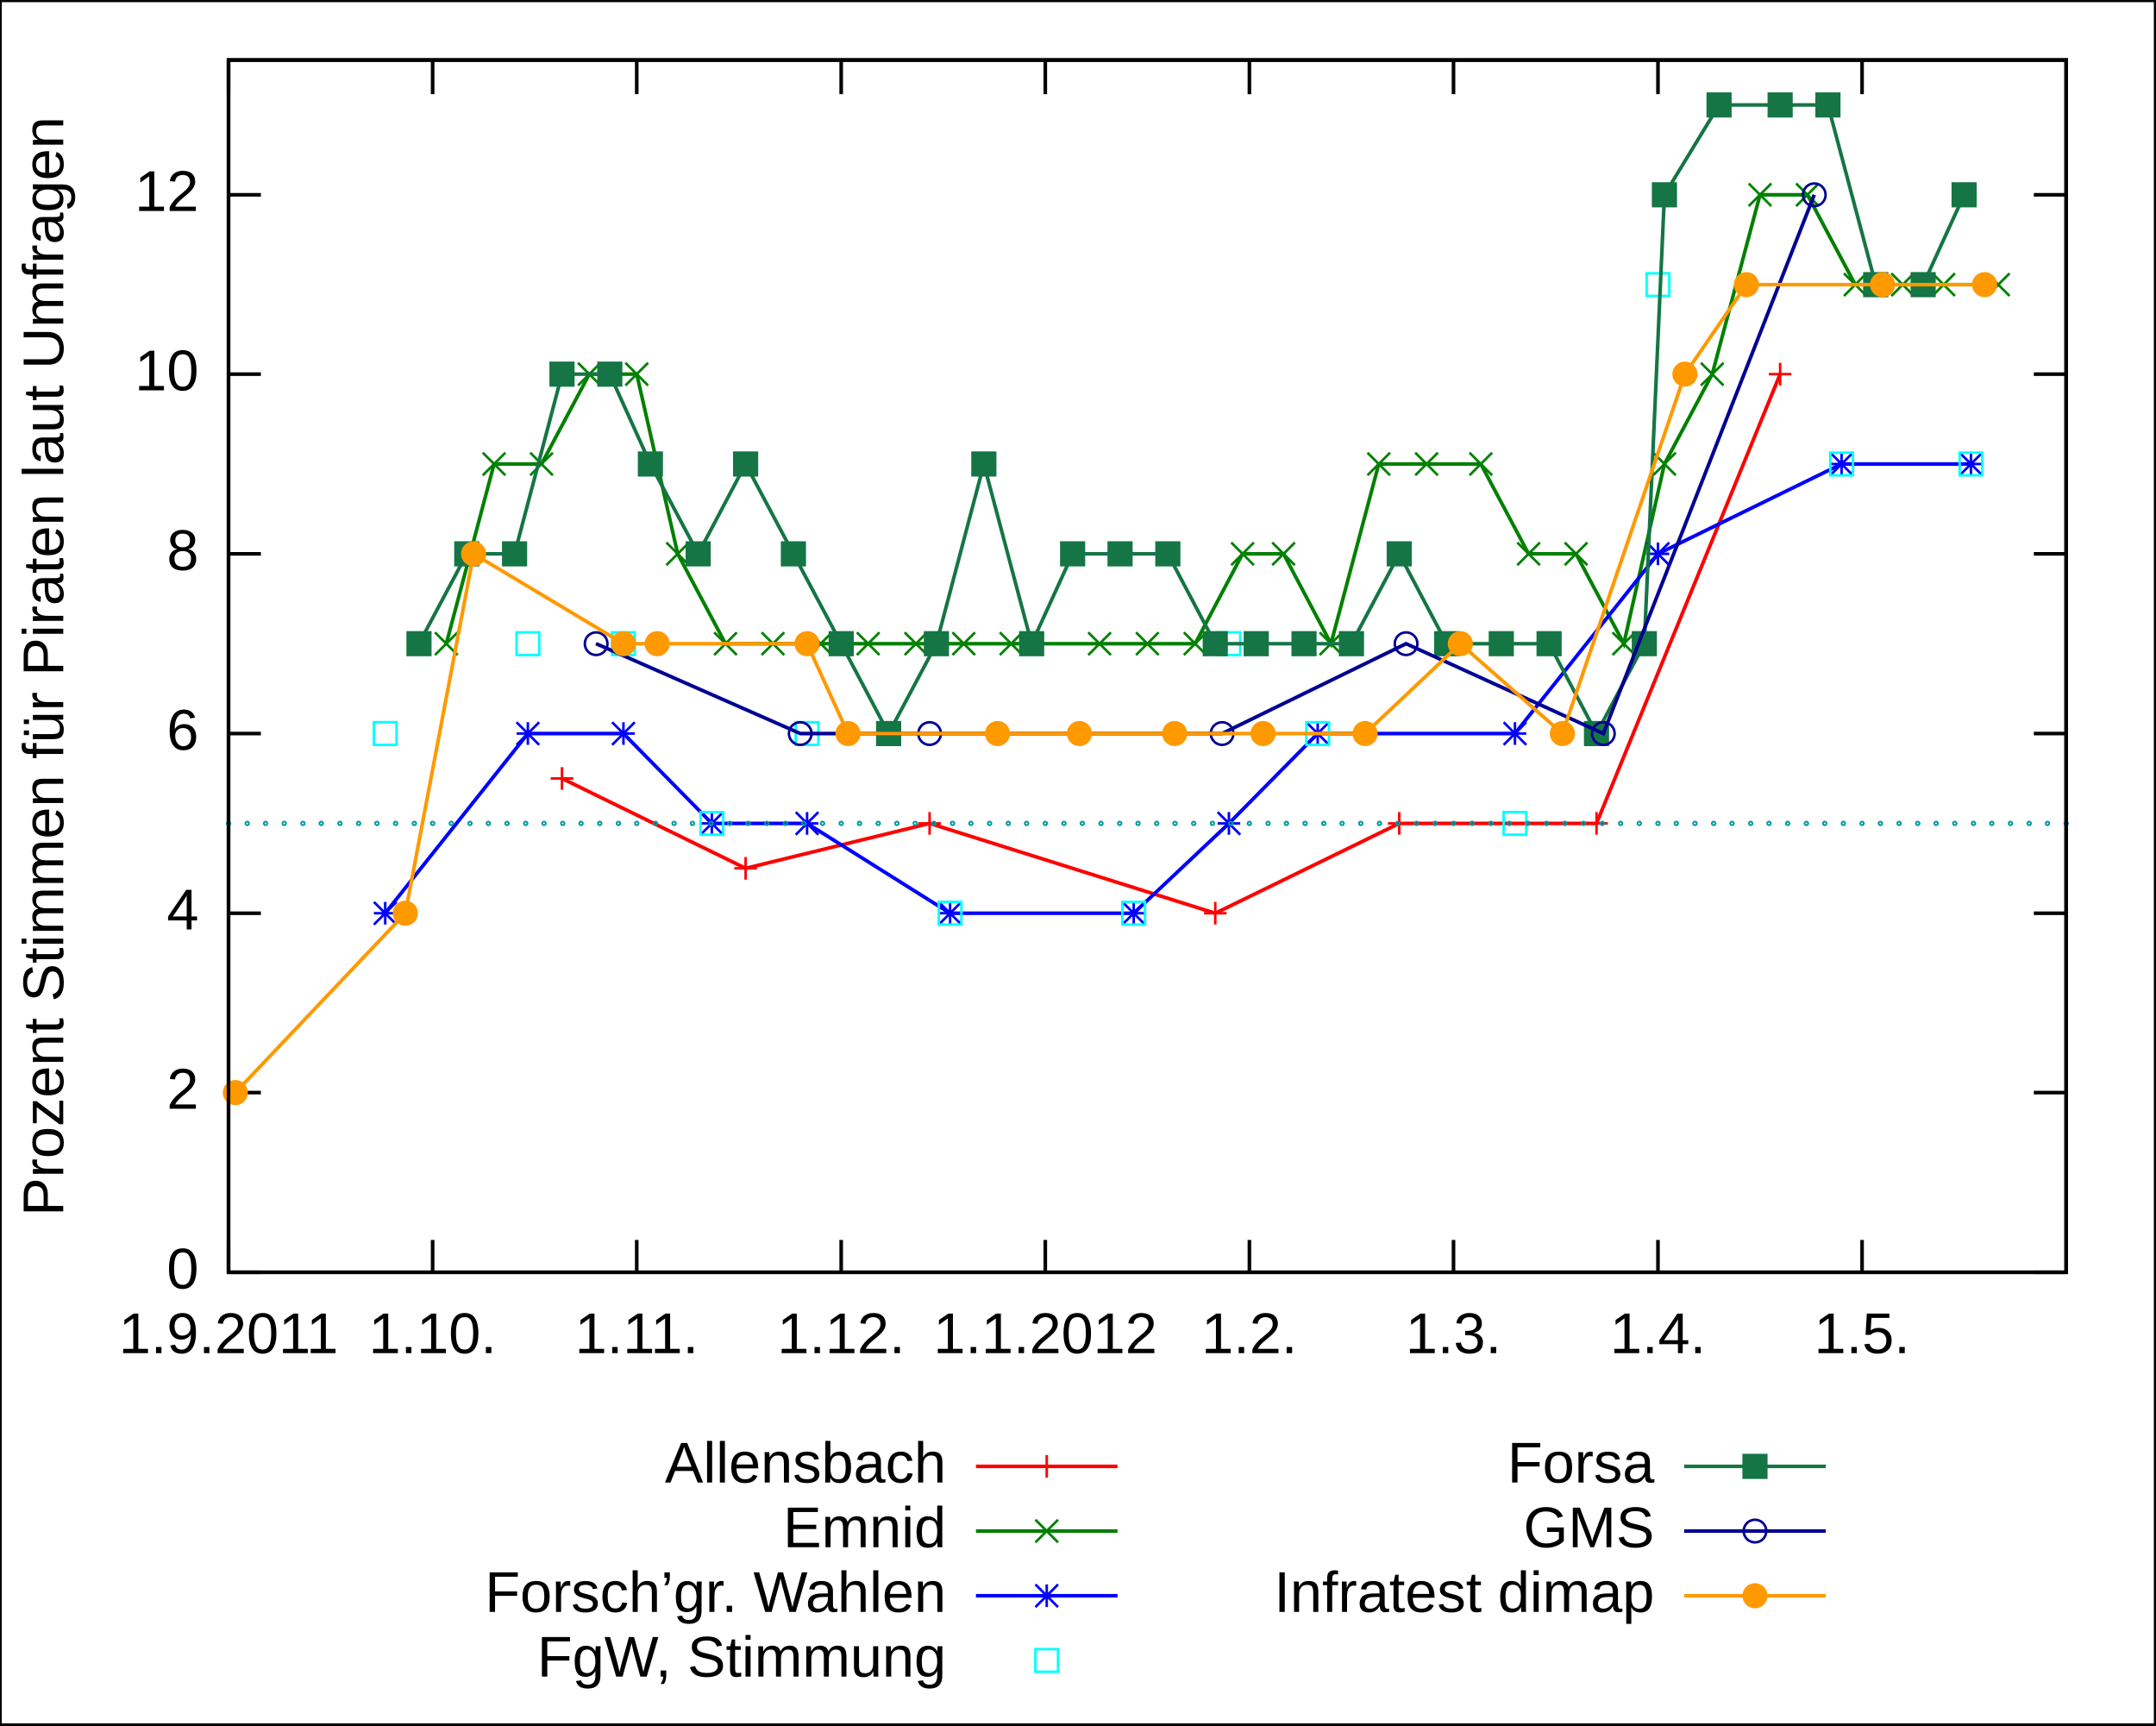
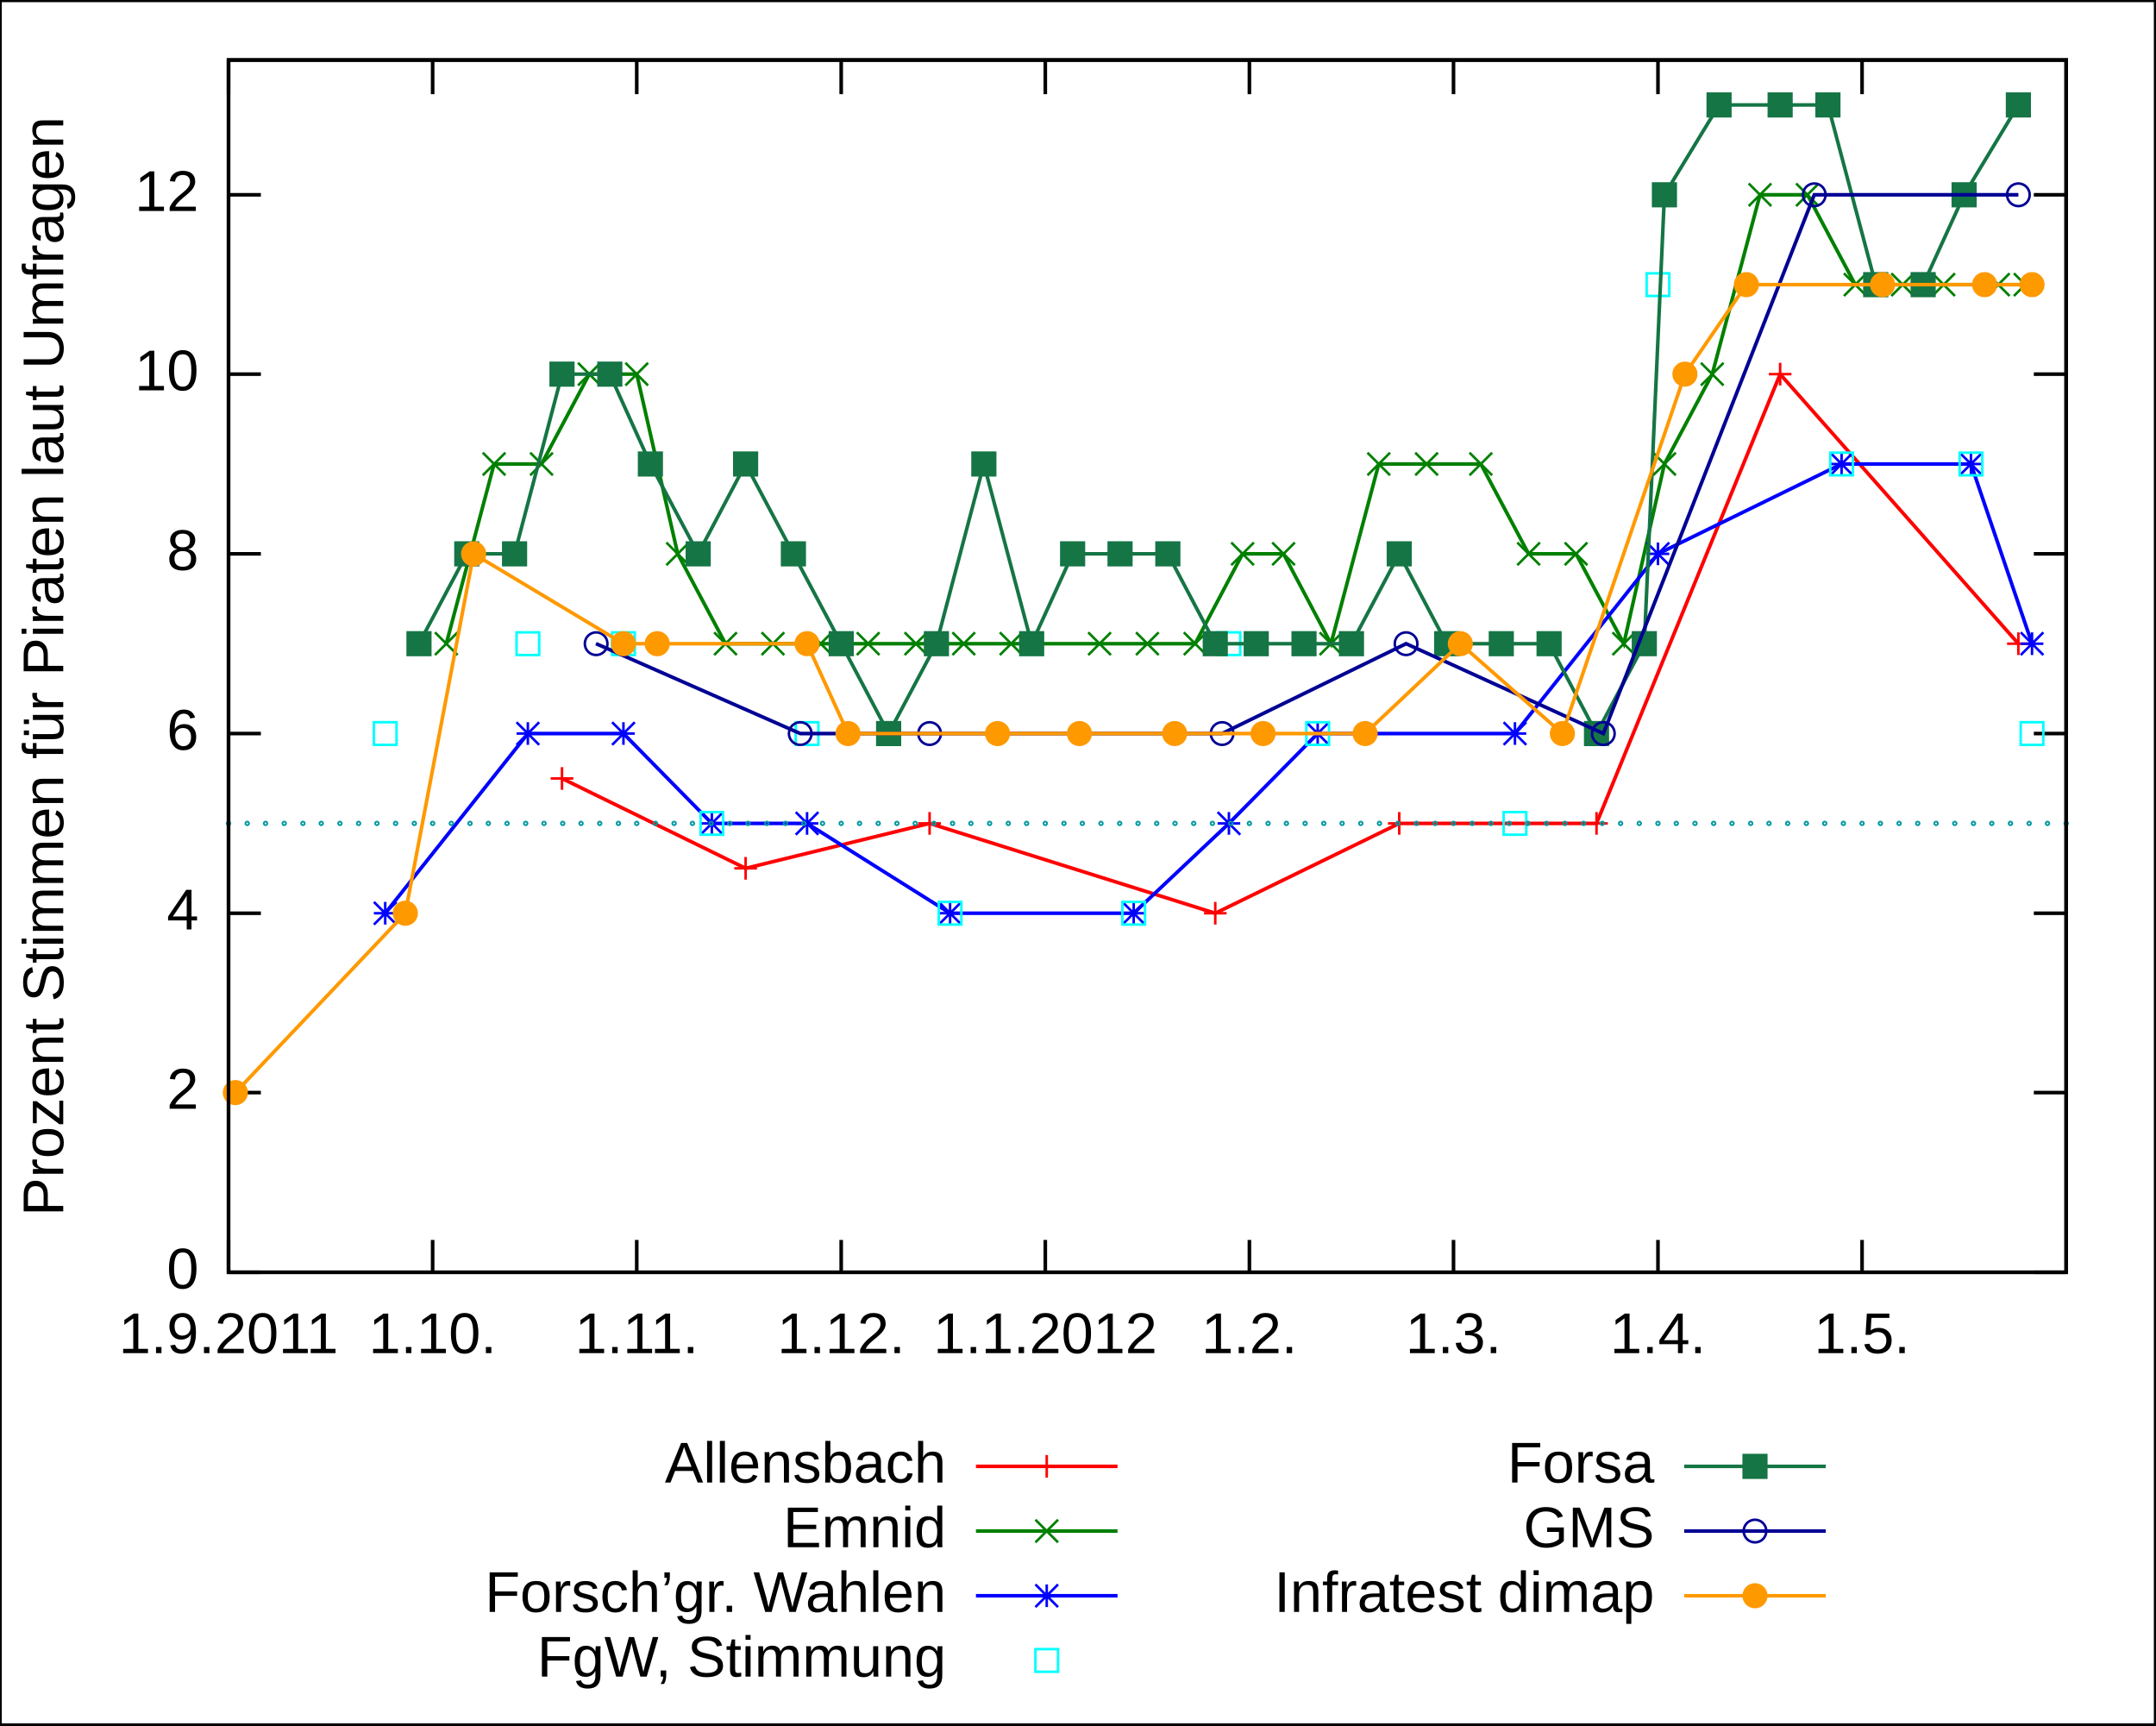
<svg xmlns="http://www.w3.org/2000/svg" xmlns:xlink="http://www.w3.org/1999/xlink" width="600" height="480" viewBox="0 0 600 480">
  <g id="gnuplot_canvas">
    <rect x="0" y="0" width="600" height="480" fill="none" />
    <defs>
      <circle id="gpDot" r="0.5" stroke-width="0.5" />
      <path id="gpPt0" stroke-width="0.222" stroke="currentColor" d="M-1,0 h2 M0,-1 v2" />
      <path id="gpPt1" stroke-width="0.222" stroke="currentColor" d="M-1,-1 L1,1 M1,-1 L-1,1" />
      <path id="gpPt2" stroke-width="0.222" stroke="currentColor" d="M-1,0 L1,0 M0,-1 L0,1 M-1,-1 L1,1 M-1,1 L1,-1" />
      <rect id="gpPt3" stroke-width="0.222" stroke="currentColor" x="-1" y="-1" width="2" height="2" />
      <rect id="gpPt4" stroke-width="0.222" stroke="currentColor" fill="currentColor" x="-1" y="-1" width="2" height="2" />
      <circle id="gpPt5" stroke-width="0.222" stroke="currentColor" cx="0" cy="0" r="1" />
      <use xlink:href="#gpPt5" id="gpPt6" fill="currentColor" stroke="none" />
      <path id="gpPt7" stroke-width="0.222" stroke="currentColor" d="M0,-1.33 L-1.33,0.67 L1.33,0.67 z" />
      <use xlink:href="#gpPt7" id="gpPt8" fill="currentColor" stroke="none" />
      <use xlink:href="#gpPt7" id="gpPt9" stroke="currentColor" transform="rotate(180)" />
      <use xlink:href="#gpPt9" id="gpPt10" fill="currentColor" stroke="none" />
      <use xlink:href="#gpPt3" id="gpPt11" stroke="currentColor" transform="rotate(45)" />
      <use xlink:href="#gpPt11" id="gpPt12" fill="currentColor" stroke="none" />
    </defs>
    <g style="fill:none; color:white; stroke:currentColor; stroke-width:1.00; stroke-linecap:butt; stroke-linejoin:miter">
</g>
    <g style="fill:none; color:black; stroke:currentColor; stroke-width:1.00; stroke-linecap:butt; stroke-linejoin:miter">
      <g style="stroke:none; shape-rendering:crispEdges">
        <polygon fill="rgb(255, 255, 255)" points="0.0,480.0 599.9,480.0 599.9,0.1 0.0,0.1 " />
      </g>
      <path stroke="black" d="M0.0,480.0 L0.0,0.1 L599.9,0.1 L599.9,480.0 L0.0,480.0 M63.6,354.0 L72.6,354.0 M575.0,354.0    L566.0,354.0  h0.01" />
      <g transform="translate(55.3,358.5)" style="stroke:none; fill:black; font-family:Arial; font-size:12.00pt; text-anchor:end">
        <text> 0</text>
      </g>
      <path d="M63.6,304.0 L72.6,304.0 M575.0,304.0 L566.0,304.0  h0.01" />
      <g transform="translate(55.3,308.5)" style="stroke:none; fill:black; font-family:Arial; font-size:12.00pt; text-anchor:end">
        <text> 2</text>
      </g>
      <path d="M63.6,254.1 L72.6,254.1 M575.0,254.1 L566.0,254.1  h0.01" />
      <g transform="translate(55.3,258.6)" style="stroke:none; fill:black; font-family:Arial; font-size:12.00pt; text-anchor:end">
        <text> 4</text>
      </g>
      <path d="M63.6,204.1 L72.6,204.1 M575.0,204.1 L566.0,204.1  h0.01" />
      <g transform="translate(55.3,208.6)" style="stroke:none; fill:black; font-family:Arial; font-size:12.00pt; text-anchor:end">
        <text> 6</text>
      </g>
      <path d="M63.6,154.1 L72.6,154.1 M575.0,154.1 L566.0,154.1  h0.01" />
      <g transform="translate(55.3,158.6)" style="stroke:none; fill:black; font-family:Arial; font-size:12.00pt; text-anchor:end">
        <text> 8</text>
      </g>
      <path d="M63.6,104.1 L72.6,104.1 M575.0,104.1 L566.0,104.1  h0.01" />
      <g transform="translate(55.3,108.6)" style="stroke:none; fill:black; font-family:Arial; font-size:12.00pt; text-anchor:end">
        <text> 10</text>
      </g>
      <path d="M63.6,54.2 L72.6,54.2 M575.0,54.2 L566.0,54.2  h0.01" />
      <g transform="translate(55.3,58.7)" style="stroke:none; fill:black; font-family:Arial; font-size:12.00pt; text-anchor:end">
        <text> 12</text>
      </g>
      <path d="M63.6,354.0 L63.6,345.0 M63.6,16.7 L63.6,25.7  h0.01" />
      <g transform="translate(63.6,376.5)" style="stroke:none; fill:black; font-family:Arial; font-size:12.00pt; text-anchor:middle">
        <text>1.9.2011</text>
      </g>
      <path d="M120.4,354.0 L120.4,345.0 M120.4,16.7 L120.4,25.7  h0.01" />
      <g transform="translate(120.4,376.5)" style="stroke:none; fill:black; font-family:Arial; font-size:12.00pt; text-anchor:middle">
        <text>1.10.</text>
      </g>
      <path d="M177.2,354.0 L177.2,345.0 M177.2,16.7 L177.2,25.7  h0.01" />
      <g transform="translate(177.2,376.5)" style="stroke:none; fill:black; font-family:Arial; font-size:12.00pt; text-anchor:middle">
        <text>1.11.</text>
      </g>
      <path d="M234.1,354.0 L234.1,345.0 M234.1,16.7 L234.1,25.7  h0.01" />
      <g transform="translate(234.1,376.5)" style="stroke:none; fill:black; font-family:Arial; font-size:12.00pt; text-anchor:middle">
        <text>1.12.</text>
      </g>
      <path d="M290.9,354.0 L290.9,345.0 M290.9,16.7 L290.9,25.7  h0.01" />
      <g transform="translate(290.9,376.5)" style="stroke:none; fill:black; font-family:Arial; font-size:12.00pt; text-anchor:middle">
        <text>1.1.2012</text>
      </g>
      <path d="M347.7,354.0 L347.7,345.0 M347.7,16.7 L347.7,25.7  h0.01" />
      <g transform="translate(347.7,376.5)" style="stroke:none; fill:black; font-family:Arial; font-size:12.00pt; text-anchor:middle">
        <text>1.2.</text>
      </g>
      <path d="M404.5,354.0 L404.5,345.0 M404.5,16.7 L404.5,25.7  h0.01" />
      <g transform="translate(404.5,376.5)" style="stroke:none; fill:black; font-family:Arial; font-size:12.00pt; text-anchor:middle">
        <text>1.3.</text>
      </g>
      <path d="M461.4,354.0 L461.4,345.0 M461.4,16.7 L461.4,25.7  h0.01" />
      <g transform="translate(461.4,376.5)" style="stroke:none; fill:black; font-family:Arial; font-size:12.00pt; text-anchor:middle">
        <text>1.4.</text>
      </g>
      <path d="M518.2,354.0 L518.2,345.0 M518.2,16.7 L518.2,25.7  h0.01" />
      <g transform="translate(518.2,376.5)" style="stroke:none; fill:black; font-family:Arial; font-size:12.00pt; text-anchor:middle">
        <text>1.5.</text>
      </g>
      <path d="M63.6,16.7 L63.6,354.0 L575.0,354.0 L575.0,16.7 L63.6,16.7 Z  h0.01" />
      <g transform="translate(17.6,185.4) rotate(270)" style="stroke:none; fill:black; font-family:Arial; font-size:12.00pt; text-anchor:middle">
        <text>Prozent Stimmen für Piraten laut Umfragen</text>
      </g>
    </g>
    <g id="gnuplot_plot_1">
      <g style="fill:none; color:red; stroke:currentColor; stroke-width:1.00; stroke-linecap:butt; stroke-linejoin:miter">
        <g transform="translate(263.3,412.5)" style="stroke:none; fill:black; font-family:Arial; font-size:12.00pt; text-anchor:end">
          <text>Allensbach</text>
        </g>
-         <path d="M271.6,408.0 L311.0,408.0 M495.4,104.1 L444.3,229.1 L389.4,229.1 L338.2,254.1 L258.7,229.1 L207.5,241.6    L156.4,216.6  h0.01" />
+         <path d="M271.6,408.0 L311.0,408.0 M561.7,179.1 L495.4,104.1 L444.3,229.1 L389.4,229.1 L338.2,254.1 L258.7,229.1    L207.5,241.6 L156.4,216.6  h0.01" />
+         <use xlink:href="#gpPt0" transform="translate(561.7,179.1) scale(3.15)" />
        <use xlink:href="#gpPt0" transform="translate(495.4,104.1) scale(3.15)" />
        <use xlink:href="#gpPt0" transform="translate(444.3,229.1) scale(3.15)" />
        <use xlink:href="#gpPt0" transform="translate(389.4,229.1) scale(3.15)" />
        <use xlink:href="#gpPt0" transform="translate(338.2,254.1) scale(3.15)" />
        <use xlink:href="#gpPt0" transform="translate(258.7,229.1) scale(3.15)" />
        <use xlink:href="#gpPt0" transform="translate(207.5,241.6) scale(3.15)" />
        <use xlink:href="#gpPt0" transform="translate(156.4,216.6) scale(3.15)" />
        <use xlink:href="#gpPt0" transform="translate(291.3,408.0) scale(3.15)" />
      </g>
    </g>
    <g id="gnuplot_plot_2">
      <g style="fill:none; color:green; stroke:currentColor; stroke-width:1.00; stroke-linecap:butt; stroke-linejoin:miter">
        <g transform="translate(263.3,430.5)" style="stroke:none; fill:black; font-family:Arial; font-size:12.00pt; text-anchor:end">
          <text>Emnid</text>
        </g>
-         <path d="M271.6,426.0 L311.0,426.0 M556.1,79.2 L540.9,79.2 L529.5,79.2 L516.3,79.2 L503.0,54.2 L489.8,54.2    L476.5,104.1 L463.2,129.1 L451.9,179.1 L438.6,154.1 L425.4,154.1 L412.1,129.1 L397.0,129.1 L383.7,129.1    L370.4,179.1 L357.2,154.1 L345.8,154.1 L332.6,179.1 L319.3,179.1 L306.0,179.1 L281.4,179.1 L268.2,179.1    L254.9,179.1 L241.6,179.1 L228.4,179.1 L215.1,179.1 L201.9,179.1 L188.6,154.1 L177.2,104.1 L164.0,104.1    L150.7,129.1 L137.5,129.1 L124.2,179.1  h0.01" />
+         <path d="M271.6,426.0 L311.0,426.0 M563.6,79.2 L556.1,79.2 L540.9,79.2 L529.5,79.2 L516.3,79.2 L503.0,54.2    L489.8,54.2 L476.5,104.1 L463.2,129.1 L451.9,179.1 L438.6,154.1 L425.4,154.1 L412.1,129.1 L397.0,129.1    L383.7,129.1 L370.4,179.1 L357.2,154.1 L345.8,154.1 L332.6,179.1 L319.3,179.1 L306.0,179.1 L281.4,179.1    L268.2,179.1 L254.9,179.1 L241.6,179.1 L228.4,179.1 L215.1,179.1 L201.9,179.1 L188.6,154.1 L177.2,104.1    L164.0,104.1 L150.7,129.1 L137.5,129.1 L124.2,179.1  h0.01" />
+         <use xlink:href="#gpPt1" transform="translate(563.6,79.2) scale(3.15)" />
        <use xlink:href="#gpPt1" transform="translate(556.1,79.2) scale(3.15)" />
        <use xlink:href="#gpPt1" transform="translate(540.9,79.2) scale(3.15)" />
        <use xlink:href="#gpPt1" transform="translate(529.5,79.2) scale(3.15)" />
        <use xlink:href="#gpPt1" transform="translate(516.3,79.2) scale(3.15)" />
        <use xlink:href="#gpPt1" transform="translate(503.0,54.2) scale(3.15)" />
        <use xlink:href="#gpPt1" transform="translate(489.8,54.2) scale(3.15)" />
        <use xlink:href="#gpPt1" transform="translate(476.5,104.1) scale(3.15)" />
        <use xlink:href="#gpPt1" transform="translate(463.2,129.1) scale(3.15)" />
        <use xlink:href="#gpPt1" transform="translate(451.9,179.1) scale(3.15)" />
        <use xlink:href="#gpPt1" transform="translate(438.6,154.1) scale(3.15)" />
        <use xlink:href="#gpPt1" transform="translate(425.4,154.1) scale(3.15)" />
        <use xlink:href="#gpPt1" transform="translate(412.1,129.1) scale(3.15)" />
        <use xlink:href="#gpPt1" transform="translate(397.0,129.1) scale(3.15)" />
        <use xlink:href="#gpPt1" transform="translate(383.7,129.1) scale(3.15)" />
        <use xlink:href="#gpPt1" transform="translate(370.4,179.1) scale(3.15)" />
        <use xlink:href="#gpPt1" transform="translate(357.2,154.1) scale(3.15)" />
        <use xlink:href="#gpPt1" transform="translate(345.8,154.1) scale(3.15)" />
        <use xlink:href="#gpPt1" transform="translate(332.6,179.1) scale(3.15)" />
        <use xlink:href="#gpPt1" transform="translate(319.3,179.1) scale(3.15)" />
        <use xlink:href="#gpPt1" transform="translate(306.0,179.1) scale(3.15)" />
        <use xlink:href="#gpPt1" transform="translate(281.4,179.1) scale(3.15)" />
        <use xlink:href="#gpPt1" transform="translate(268.2,179.1) scale(3.15)" />
        <use xlink:href="#gpPt1" transform="translate(254.9,179.1) scale(3.15)" />
        <use xlink:href="#gpPt1" transform="translate(241.6,179.1) scale(3.15)" />
        <use xlink:href="#gpPt1" transform="translate(228.4,179.1) scale(3.15)" />
        <use xlink:href="#gpPt1" transform="translate(215.1,179.1) scale(3.15)" />
        <use xlink:href="#gpPt1" transform="translate(201.9,179.1) scale(3.15)" />
        <use xlink:href="#gpPt1" transform="translate(188.6,154.1) scale(3.15)" />
        <use xlink:href="#gpPt1" transform="translate(177.2,104.1) scale(3.15)" />
        <use xlink:href="#gpPt1" transform="translate(164.0,104.1) scale(3.15)" />
        <use xlink:href="#gpPt1" transform="translate(150.7,129.1) scale(3.15)" />
        <use xlink:href="#gpPt1" transform="translate(137.5,129.1) scale(3.15)" />
        <use xlink:href="#gpPt1" transform="translate(124.2,179.1) scale(3.15)" />
        <use xlink:href="#gpPt1" transform="translate(291.3,426.0) scale(3.15)" />
      </g>
    </g>
    <g id="gnuplot_plot_3">
      <g style="fill:none; color:blue; stroke:currentColor; stroke-width:1.00; stroke-linecap:butt; stroke-linejoin:miter">
        <g transform="translate(263.3,448.5)" style="stroke:none; fill:black; font-family:Arial; font-size:12.00pt; text-anchor:end">
          <text>Forsch’gr. Wahlen</text>
        </g>
-         <path d="M271.6,444.0 L311.0,444.0 M548.5,129.1 L512.5,129.1 L461.4,154.1 L421.6,204.1 L366.7,204.1 L342.0,229.1    L315.5,254.1 L264.4,254.1 L224.6,229.1 L198.1,229.1 L173.5,204.1 L146.9,204.1 L107.2,254.1  h0.01" />
+         <path d="M271.6,444.0 L311.0,444.0 M565.5,179.1 L548.5,129.1 L512.5,129.1 L461.4,154.1 L421.6,204.1 L366.7,204.1    L342.0,229.1 L315.5,254.1 L264.4,254.1 L224.6,229.1 L198.1,229.1 L173.5,204.1 L146.9,204.1 L107.2,254.1     h0.01" />
+         <use xlink:href="#gpPt2" transform="translate(565.5,179.1) scale(3.15)" />
        <use xlink:href="#gpPt2" transform="translate(548.5,129.1) scale(3.15)" />
        <use xlink:href="#gpPt2" transform="translate(512.5,129.1) scale(3.15)" />
        <use xlink:href="#gpPt2" transform="translate(461.4,154.1) scale(3.15)" />
        <use xlink:href="#gpPt2" transform="translate(421.6,204.1) scale(3.15)" />
        <use xlink:href="#gpPt2" transform="translate(366.7,204.1) scale(3.15)" />
        <use xlink:href="#gpPt2" transform="translate(342.0,229.1) scale(3.15)" />
        <use xlink:href="#gpPt2" transform="translate(315.5,254.1) scale(3.15)" />
        <use xlink:href="#gpPt2" transform="translate(264.4,254.1) scale(3.15)" />
        <use xlink:href="#gpPt2" transform="translate(224.6,229.1) scale(3.15)" />
        <use xlink:href="#gpPt2" transform="translate(198.1,229.1) scale(3.15)" />
        <use xlink:href="#gpPt2" transform="translate(173.5,204.1) scale(3.15)" />
        <use xlink:href="#gpPt2" transform="translate(146.9,204.1) scale(3.15)" />
        <use xlink:href="#gpPt2" transform="translate(107.2,254.1) scale(3.15)" />
        <use xlink:href="#gpPt2" transform="translate(291.3,444.0) scale(3.15)" />
      </g>
    </g>
    <g id="gnuplot_plot_4">
      <g style="fill:none; color:cyan; stroke:currentColor; stroke-width:1.00; stroke-linecap:butt; stroke-linejoin:miter">
        <g transform="translate(263.3,466.5)" style="stroke:none; fill:black; font-family:Arial; font-size:12.00pt; text-anchor:end">
          <text>FgW, Stimmung</text>
        </g>
+         <use xlink:href="#gpPt3" transform="translate(565.5,204.1) scale(3.15)" />
        <use xlink:href="#gpPt3" transform="translate(548.5,129.1) scale(3.15)" />
        <use xlink:href="#gpPt3" transform="translate(512.5,129.1) scale(3.15)" />
        <use xlink:href="#gpPt3" transform="translate(461.4,79.2) scale(3.15)" />
        <use xlink:href="#gpPt3" transform="translate(421.6,229.1) scale(3.15)" />
        <use xlink:href="#gpPt3" transform="translate(366.7,204.1) scale(3.15)" />
        <use xlink:href="#gpPt3" transform="translate(342.0,179.1) scale(3.15)" />
        <use xlink:href="#gpPt3" transform="translate(315.5,254.1) scale(3.15)" />
        <use xlink:href="#gpPt3" transform="translate(264.4,254.1) scale(3.15)" />
        <use xlink:href="#gpPt3" transform="translate(224.6,204.1) scale(3.15)" />
        <use xlink:href="#gpPt3" transform="translate(198.1,229.1) scale(3.15)" />
        <use xlink:href="#gpPt3" transform="translate(173.5,179.1) scale(3.15)" />
        <use xlink:href="#gpPt3" transform="translate(146.9,179.1) scale(3.15)" />
        <use xlink:href="#gpPt3" transform="translate(107.2,204.1) scale(3.15)" />
        <use xlink:href="#gpPt3" transform="translate(291.3,462.0) scale(3.15)" />
      </g>
    </g>
    <g id="gnuplot_plot_5">
      <g style="fill:none; color:#157545; stroke:currentColor; stroke-width:1.00; stroke-linecap:butt; stroke-linejoin:miter">
        <g transform="translate(460.4,412.5)" style="stroke:none; fill:black; font-family:Arial; font-size:12.00pt; text-anchor:end">
          <text>Forsa</text>
        </g>
-         <path d="M468.7,408.0 L508.1,408.0 M546.6,54.2 L535.2,79.2 L522.0,79.2 L508.7,29.2 L495.4,29.2 L478.4,29.2    L463.2,54.2 L457.6,179.1 L444.3,204.1 L431.1,179.1 L417.8,179.1 L402.6,179.1 L389.4,154.1 L376.1,179.1    L362.9,179.1 L349.6,179.1 L338.2,179.1 L325.0,154.1 L311.7,154.1 L298.5,154.1 L287.1,179.1 L273.8,129.1    L260.6,179.1 L247.3,204.1 L234.1,179.1 L220.8,154.1 L207.5,129.1 L194.3,154.1 L181.0,129.1 L169.7,104.1    L156.4,104.1 L143.2,154.1 L129.9,154.1 L116.6,179.1  h0.01" />
+         <path d="M468.7,408.0 L508.1,408.0 M561.7,29.2 L546.6,54.2 L535.2,79.2 L522.0,79.2 L508.7,29.2 L495.4,29.2    L478.4,29.2 L463.2,54.2 L457.6,179.1 L444.3,204.1 L431.1,179.1 L417.8,179.1 L402.6,179.1 L389.4,154.1    L376.1,179.1 L362.9,179.1 L349.6,179.1 L338.2,179.1 L325.0,154.1 L311.7,154.1 L298.5,154.1 L287.1,179.1    L273.8,129.1 L260.6,179.1 L247.3,204.1 L234.1,179.1 L220.8,154.1 L207.5,129.1 L194.3,154.1 L181.0,129.1    L169.7,104.1 L156.4,104.1 L143.2,154.1 L129.9,154.1 L116.6,179.1  h0.01" />
+         <use xlink:href="#gpPt4" transform="translate(561.7,29.2) scale(3.15)" />
        <use xlink:href="#gpPt4" transform="translate(546.6,54.2) scale(3.15)" />
        <use xlink:href="#gpPt4" transform="translate(535.2,79.2) scale(3.15)" />
        <use xlink:href="#gpPt4" transform="translate(522.0,79.2) scale(3.15)" />
        <use xlink:href="#gpPt4" transform="translate(508.7,29.2) scale(3.15)" />
        <use xlink:href="#gpPt4" transform="translate(495.4,29.2) scale(3.15)" />
        <use xlink:href="#gpPt4" transform="translate(478.4,29.2) scale(3.15)" />
        <use xlink:href="#gpPt4" transform="translate(463.2,54.2) scale(3.15)" />
        <use xlink:href="#gpPt4" transform="translate(457.6,179.1) scale(3.15)" />
        <use xlink:href="#gpPt4" transform="translate(444.3,204.1) scale(3.15)" />
        <use xlink:href="#gpPt4" transform="translate(431.1,179.1) scale(3.15)" />
        <use xlink:href="#gpPt4" transform="translate(417.8,179.1) scale(3.15)" />
        <use xlink:href="#gpPt4" transform="translate(402.6,179.1) scale(3.15)" />
        <use xlink:href="#gpPt4" transform="translate(389.4,154.1) scale(3.15)" />
        <use xlink:href="#gpPt4" transform="translate(376.1,179.1) scale(3.15)" />
        <use xlink:href="#gpPt4" transform="translate(362.9,179.1) scale(3.15)" />
        <use xlink:href="#gpPt4" transform="translate(349.6,179.1) scale(3.15)" />
        <use xlink:href="#gpPt4" transform="translate(338.2,179.1) scale(3.15)" />
        <use xlink:href="#gpPt4" transform="translate(325.0,154.1) scale(3.15)" />
        <use xlink:href="#gpPt4" transform="translate(311.7,154.1) scale(3.15)" />
        <use xlink:href="#gpPt4" transform="translate(298.5,154.1) scale(3.15)" />
        <use xlink:href="#gpPt4" transform="translate(287.1,179.1) scale(3.15)" />
        <use xlink:href="#gpPt4" transform="translate(273.8,129.1) scale(3.15)" />
        <use xlink:href="#gpPt4" transform="translate(260.6,179.1) scale(3.15)" />
        <use xlink:href="#gpPt4" transform="translate(247.3,204.1) scale(3.15)" />
        <use xlink:href="#gpPt4" transform="translate(234.1,179.1) scale(3.15)" />
        <use xlink:href="#gpPt4" transform="translate(220.8,154.1) scale(3.15)" />
        <use xlink:href="#gpPt4" transform="translate(207.5,129.1) scale(3.15)" />
        <use xlink:href="#gpPt4" transform="translate(194.3,154.1) scale(3.15)" />
        <use xlink:href="#gpPt4" transform="translate(181.0,129.1) scale(3.15)" />
        <use xlink:href="#gpPt4" transform="translate(169.7,104.1) scale(3.15)" />
        <use xlink:href="#gpPt4" transform="translate(156.4,104.1) scale(3.15)" />
        <use xlink:href="#gpPt4" transform="translate(143.2,154.1) scale(3.15)" />
        <use xlink:href="#gpPt4" transform="translate(129.9,154.1) scale(3.15)" />
        <use xlink:href="#gpPt4" transform="translate(116.6,179.1) scale(3.15)" />
        <use xlink:href="#gpPt4" transform="translate(488.4,408.0) scale(3.15)" />
      </g>
    </g>
    <g id="gnuplot_plot_6">
      <g style="fill:none; color:#000094; stroke:currentColor; stroke-width:1.00; stroke-linecap:butt; stroke-linejoin:miter">
        <g transform="translate(460.4,430.5)" style="stroke:none; fill:black; font-family:Arial; font-size:12.00pt; text-anchor:end">
          <text>GMS</text>
        </g>
-         <path d="M468.7,426.0 L508.1,426.0 M504.9,54.2 L446.2,204.1 L391.3,179.1 L340.1,204.1 L258.7,204.1 L222.7,204.1    L165.9,179.1  h0.01" />
+         <path d="M468.7,426.0 L508.1,426.0 M561.7,54.2 L504.9,54.2 L446.2,204.1 L391.3,179.1 L340.1,204.1 L258.7,204.1    L222.7,204.1 L165.9,179.1  h0.01" />
+         <use xlink:href="#gpPt5" transform="translate(561.7,54.2) scale(3.15)" />
        <use xlink:href="#gpPt5" transform="translate(504.9,54.2) scale(3.15)" />
        <use xlink:href="#gpPt5" transform="translate(446.2,204.1) scale(3.15)" />
        <use xlink:href="#gpPt5" transform="translate(391.3,179.1) scale(3.15)" />
        <use xlink:href="#gpPt5" transform="translate(340.1,204.1) scale(3.15)" />
        <use xlink:href="#gpPt5" transform="translate(258.7,204.1) scale(3.15)" />
        <use xlink:href="#gpPt5" transform="translate(222.7,204.1) scale(3.15)" />
        <use xlink:href="#gpPt5" transform="translate(165.9,179.1) scale(3.15)" />
        <use xlink:href="#gpPt5" transform="translate(488.4,426.0) scale(3.15)" />
      </g>
    </g>
    <g id="gnuplot_plot_7">
      <g style="fill:none; color:#FF9900; stroke:currentColor; stroke-width:1.00; stroke-linecap:butt; stroke-linejoin:miter">
        <g transform="translate(460.4,448.5)" style="stroke:none; fill:black; font-family:Arial; font-size:12.00pt; text-anchor:end">
          <text>Infratest dimap</text>
        </g>
-         <path d="M468.7,444.0 L508.1,444.0 M552.3,79.2 L523.9,79.2 L486.0,79.2 L468.9,104.1 L434.8,204.1 L406.4,179.1    L379.9,204.1 L351.5,204.1 L326.9,204.1 L300.4,204.1 L277.6,204.1 L236.0,204.1 L224.6,179.1 L182.9,179.1    L173.5,179.1 L131.8,154.1 L112.8,254.1 L65.5,304.0  h0.01" />
+         <path d="M468.7,444.0 L508.1,444.0 M565.5,79.2 L552.3,79.2 L523.9,79.2 L486.0,79.2 L468.9,104.1 L434.8,204.1    L406.4,179.1 L379.9,204.1 L351.5,204.1 L326.9,204.1 L300.4,204.1 L277.6,204.1 L236.0,204.1 L224.6,179.1    L182.9,179.1 L173.5,179.1 L131.8,154.1 L112.8,254.1 L65.5,304.0  h0.01" />
+         <use xlink:href="#gpPt6" transform="translate(565.5,79.2) scale(3.15)" />
        <use xlink:href="#gpPt6" transform="translate(552.3,79.2) scale(3.15)" />
        <use xlink:href="#gpPt6" transform="translate(523.9,79.2) scale(3.15)" />
        <use xlink:href="#gpPt6" transform="translate(486.0,79.2) scale(3.15)" />
        <use xlink:href="#gpPt6" transform="translate(468.9,104.1) scale(3.15)" />
        <use xlink:href="#gpPt6" transform="translate(434.8,204.1) scale(3.15)" />
        <use xlink:href="#gpPt6" transform="translate(406.4,179.1) scale(3.15)" />
        <use xlink:href="#gpPt6" transform="translate(379.9,204.1) scale(3.15)" />
        <use xlink:href="#gpPt6" transform="translate(351.5,204.1) scale(3.15)" />
        <use xlink:href="#gpPt6" transform="translate(326.9,204.1) scale(3.15)" />
        <use xlink:href="#gpPt6" transform="translate(300.4,204.1) scale(3.15)" />
        <use xlink:href="#gpPt6" transform="translate(277.6,204.1) scale(3.15)" />
        <use xlink:href="#gpPt6" transform="translate(236.0,204.1) scale(3.15)" />
        <use xlink:href="#gpPt6" transform="translate(224.6,179.1) scale(3.15)" />
        <use xlink:href="#gpPt6" transform="translate(182.9,179.1) scale(3.15)" />
        <use xlink:href="#gpPt6" transform="translate(173.5,179.1) scale(3.15)" />
        <use xlink:href="#gpPt6" transform="translate(131.8,154.1) scale(3.15)" />
        <use xlink:href="#gpPt6" transform="translate(112.8,254.1) scale(3.15)" />
        <use xlink:href="#gpPt6" transform="translate(65.5,304.0) scale(3.15)" />
        <use xlink:href="#gpPt6" transform="translate(488.4,444.0) scale(3.15)" />
      </g>
    </g>
    <g id="gnuplot_plot_8">
      <g style="fill:none; color:#0099A1; stroke:currentColor; stroke-width:1.00; stroke-linecap:butt; stroke-linejoin:miter">
        <use xlink:href="#gpDot" x="63.6" y="229.1" />
        <use xlink:href="#gpDot" x="68.8" y="229.1" />
        <use xlink:href="#gpDot" x="73.9" y="229.1" />
        <use xlink:href="#gpDot" x="79.1" y="229.1" />
        <use xlink:href="#gpDot" x="84.3" y="229.1" />
        <use xlink:href="#gpDot" x="89.4" y="229.1" />
        <use xlink:href="#gpDot" x="94.6" y="229.1" />
        <use xlink:href="#gpDot" x="99.8" y="229.1" />
        <use xlink:href="#gpDot" x="104.9" y="229.1" />
        <use xlink:href="#gpDot" x="110.1" y="229.1" />
        <use xlink:href="#gpDot" x="115.3" y="229.1" />
        <use xlink:href="#gpDot" x="120.4" y="229.1" />
        <use xlink:href="#gpDot" x="125.6" y="229.1" />
        <use xlink:href="#gpDot" x="130.8" y="229.1" />
        <use xlink:href="#gpDot" x="135.9" y="229.1" />
        <use xlink:href="#gpDot" x="141.1" y="229.1" />
        <use xlink:href="#gpDot" x="146.3" y="229.1" />
        <use xlink:href="#gpDot" x="151.4" y="229.1" />
        <use xlink:href="#gpDot" x="156.6" y="229.1" />
        <use xlink:href="#gpDot" x="161.7" y="229.1" />
        <use xlink:href="#gpDot" x="166.9" y="229.1" />
        <use xlink:href="#gpDot" x="172.1" y="229.1" />
        <use xlink:href="#gpDot" x="177.2" y="229.1" />
        <use xlink:href="#gpDot" x="182.4" y="229.1" />
        <use xlink:href="#gpDot" x="187.6" y="229.1" />
        <use xlink:href="#gpDot" x="192.7" y="229.1" />
        <use xlink:href="#gpDot" x="197.9" y="229.1" />
        <use xlink:href="#gpDot" x="203.1" y="229.1" />
        <use xlink:href="#gpDot" x="208.2" y="229.1" />
        <use xlink:href="#gpDot" x="213.4" y="229.1" />
        <use xlink:href="#gpDot" x="218.6" y="229.1" />
        <use xlink:href="#gpDot" x="223.7" y="229.1" />
        <use xlink:href="#gpDot" x="228.9" y="229.1" />
        <use xlink:href="#gpDot" x="234.1" y="229.1" />
        <use xlink:href="#gpDot" x="239.2" y="229.1" />
        <use xlink:href="#gpDot" x="244.4" y="229.1" />
        <use xlink:href="#gpDot" x="249.6" y="229.1" />
        <use xlink:href="#gpDot" x="254.7" y="229.1" />
        <use xlink:href="#gpDot" x="259.9" y="229.1" />
        <use xlink:href="#gpDot" x="265.1" y="229.1" />
        <use xlink:href="#gpDot" x="270.2" y="229.1" />
        <use xlink:href="#gpDot" x="275.4" y="229.1" />
        <use xlink:href="#gpDot" x="280.6" y="229.1" />
        <use xlink:href="#gpDot" x="285.7" y="229.1" />
        <use xlink:href="#gpDot" x="290.9" y="229.1" />
        <use xlink:href="#gpDot" x="296.1" y="229.1" />
        <use xlink:href="#gpDot" x="301.2" y="229.1" />
        <use xlink:href="#gpDot" x="306.4" y="229.1" />
        <use xlink:href="#gpDot" x="311.6" y="229.1" />
        <use xlink:href="#gpDot" x="316.7" y="229.1" />
        <use xlink:href="#gpDot" x="321.9" y="229.1" />
        <use xlink:href="#gpDot" x="327.0" y="229.1" />
        <use xlink:href="#gpDot" x="332.2" y="229.1" />
        <use xlink:href="#gpDot" x="337.4" y="229.1" />
        <use xlink:href="#gpDot" x="342.5" y="229.1" />
        <use xlink:href="#gpDot" x="347.7" y="229.1" />
        <use xlink:href="#gpDot" x="352.9" y="229.1" />
        <use xlink:href="#gpDot" x="358.0" y="229.1" />
        <use xlink:href="#gpDot" x="363.2" y="229.1" />
        <use xlink:href="#gpDot" x="368.4" y="229.1" />
        <use xlink:href="#gpDot" x="373.5" y="229.1" />
        <use xlink:href="#gpDot" x="378.7" y="229.1" />
        <use xlink:href="#gpDot" x="383.9" y="229.1" />
        <use xlink:href="#gpDot" x="389.0" y="229.1" />
        <use xlink:href="#gpDot" x="394.2" y="229.1" />
        <use xlink:href="#gpDot" x="399.4" y="229.1" />
        <use xlink:href="#gpDot" x="404.5" y="229.1" />
        <use xlink:href="#gpDot" x="409.7" y="229.1" />
        <use xlink:href="#gpDot" x="414.9" y="229.1" />
        <use xlink:href="#gpDot" x="420.0" y="229.1" />
        <use xlink:href="#gpDot" x="425.2" y="229.1" />
        <use xlink:href="#gpDot" x="430.4" y="229.1" />
        <use xlink:href="#gpDot" x="435.5" y="229.1" />
        <use xlink:href="#gpDot" x="440.7" y="229.1" />
        <use xlink:href="#gpDot" x="445.9" y="229.1" />
        <use xlink:href="#gpDot" x="451.0" y="229.1" />
        <use xlink:href="#gpDot" x="456.2" y="229.1" />
        <use xlink:href="#gpDot" x="461.4" y="229.1" />
        <use xlink:href="#gpDot" x="466.5" y="229.1" />
        <use xlink:href="#gpDot" x="471.7" y="229.1" />
        <use xlink:href="#gpDot" x="476.9" y="229.1" />
        <use xlink:href="#gpDot" x="482.0" y="229.1" />
        <use xlink:href="#gpDot" x="487.2" y="229.1" />
        <use xlink:href="#gpDot" x="492.3" y="229.1" />
        <use xlink:href="#gpDot" x="497.5" y="229.1" />
        <use xlink:href="#gpDot" x="502.7" y="229.1" />
        <use xlink:href="#gpDot" x="507.8" y="229.1" />
        <use xlink:href="#gpDot" x="513.0" y="229.1" />
        <use xlink:href="#gpDot" x="518.2" y="229.1" />
        <use xlink:href="#gpDot" x="523.3" y="229.1" />
        <use xlink:href="#gpDot" x="528.5" y="229.1" />
        <use xlink:href="#gpDot" x="533.7" y="229.1" />
        <use xlink:href="#gpDot" x="538.8" y="229.1" />
        <use xlink:href="#gpDot" x="544.0" y="229.1" />
        <use xlink:href="#gpDot" x="549.2" y="229.1" />
        <use xlink:href="#gpDot" x="554.3" y="229.1" />
        <use xlink:href="#gpDot" x="559.5" y="229.1" />
        <use xlink:href="#gpDot" x="564.7" y="229.1" />
        <use xlink:href="#gpDot" x="569.8" y="229.1" />
        <use xlink:href="#gpDot" x="575.0" y="229.1" />
      </g>
    </g>
    <g style="fill:none; color:black; stroke:currentColor; stroke-width:1.00; stroke-linecap:butt; stroke-linejoin:miter">
      <path d="M63.6,16.7 L63.6,354.0 L575.0,354.0 L575.0,16.7 L63.6,16.7 Z  h0.01" />
    </g>
  </g>
</svg>
